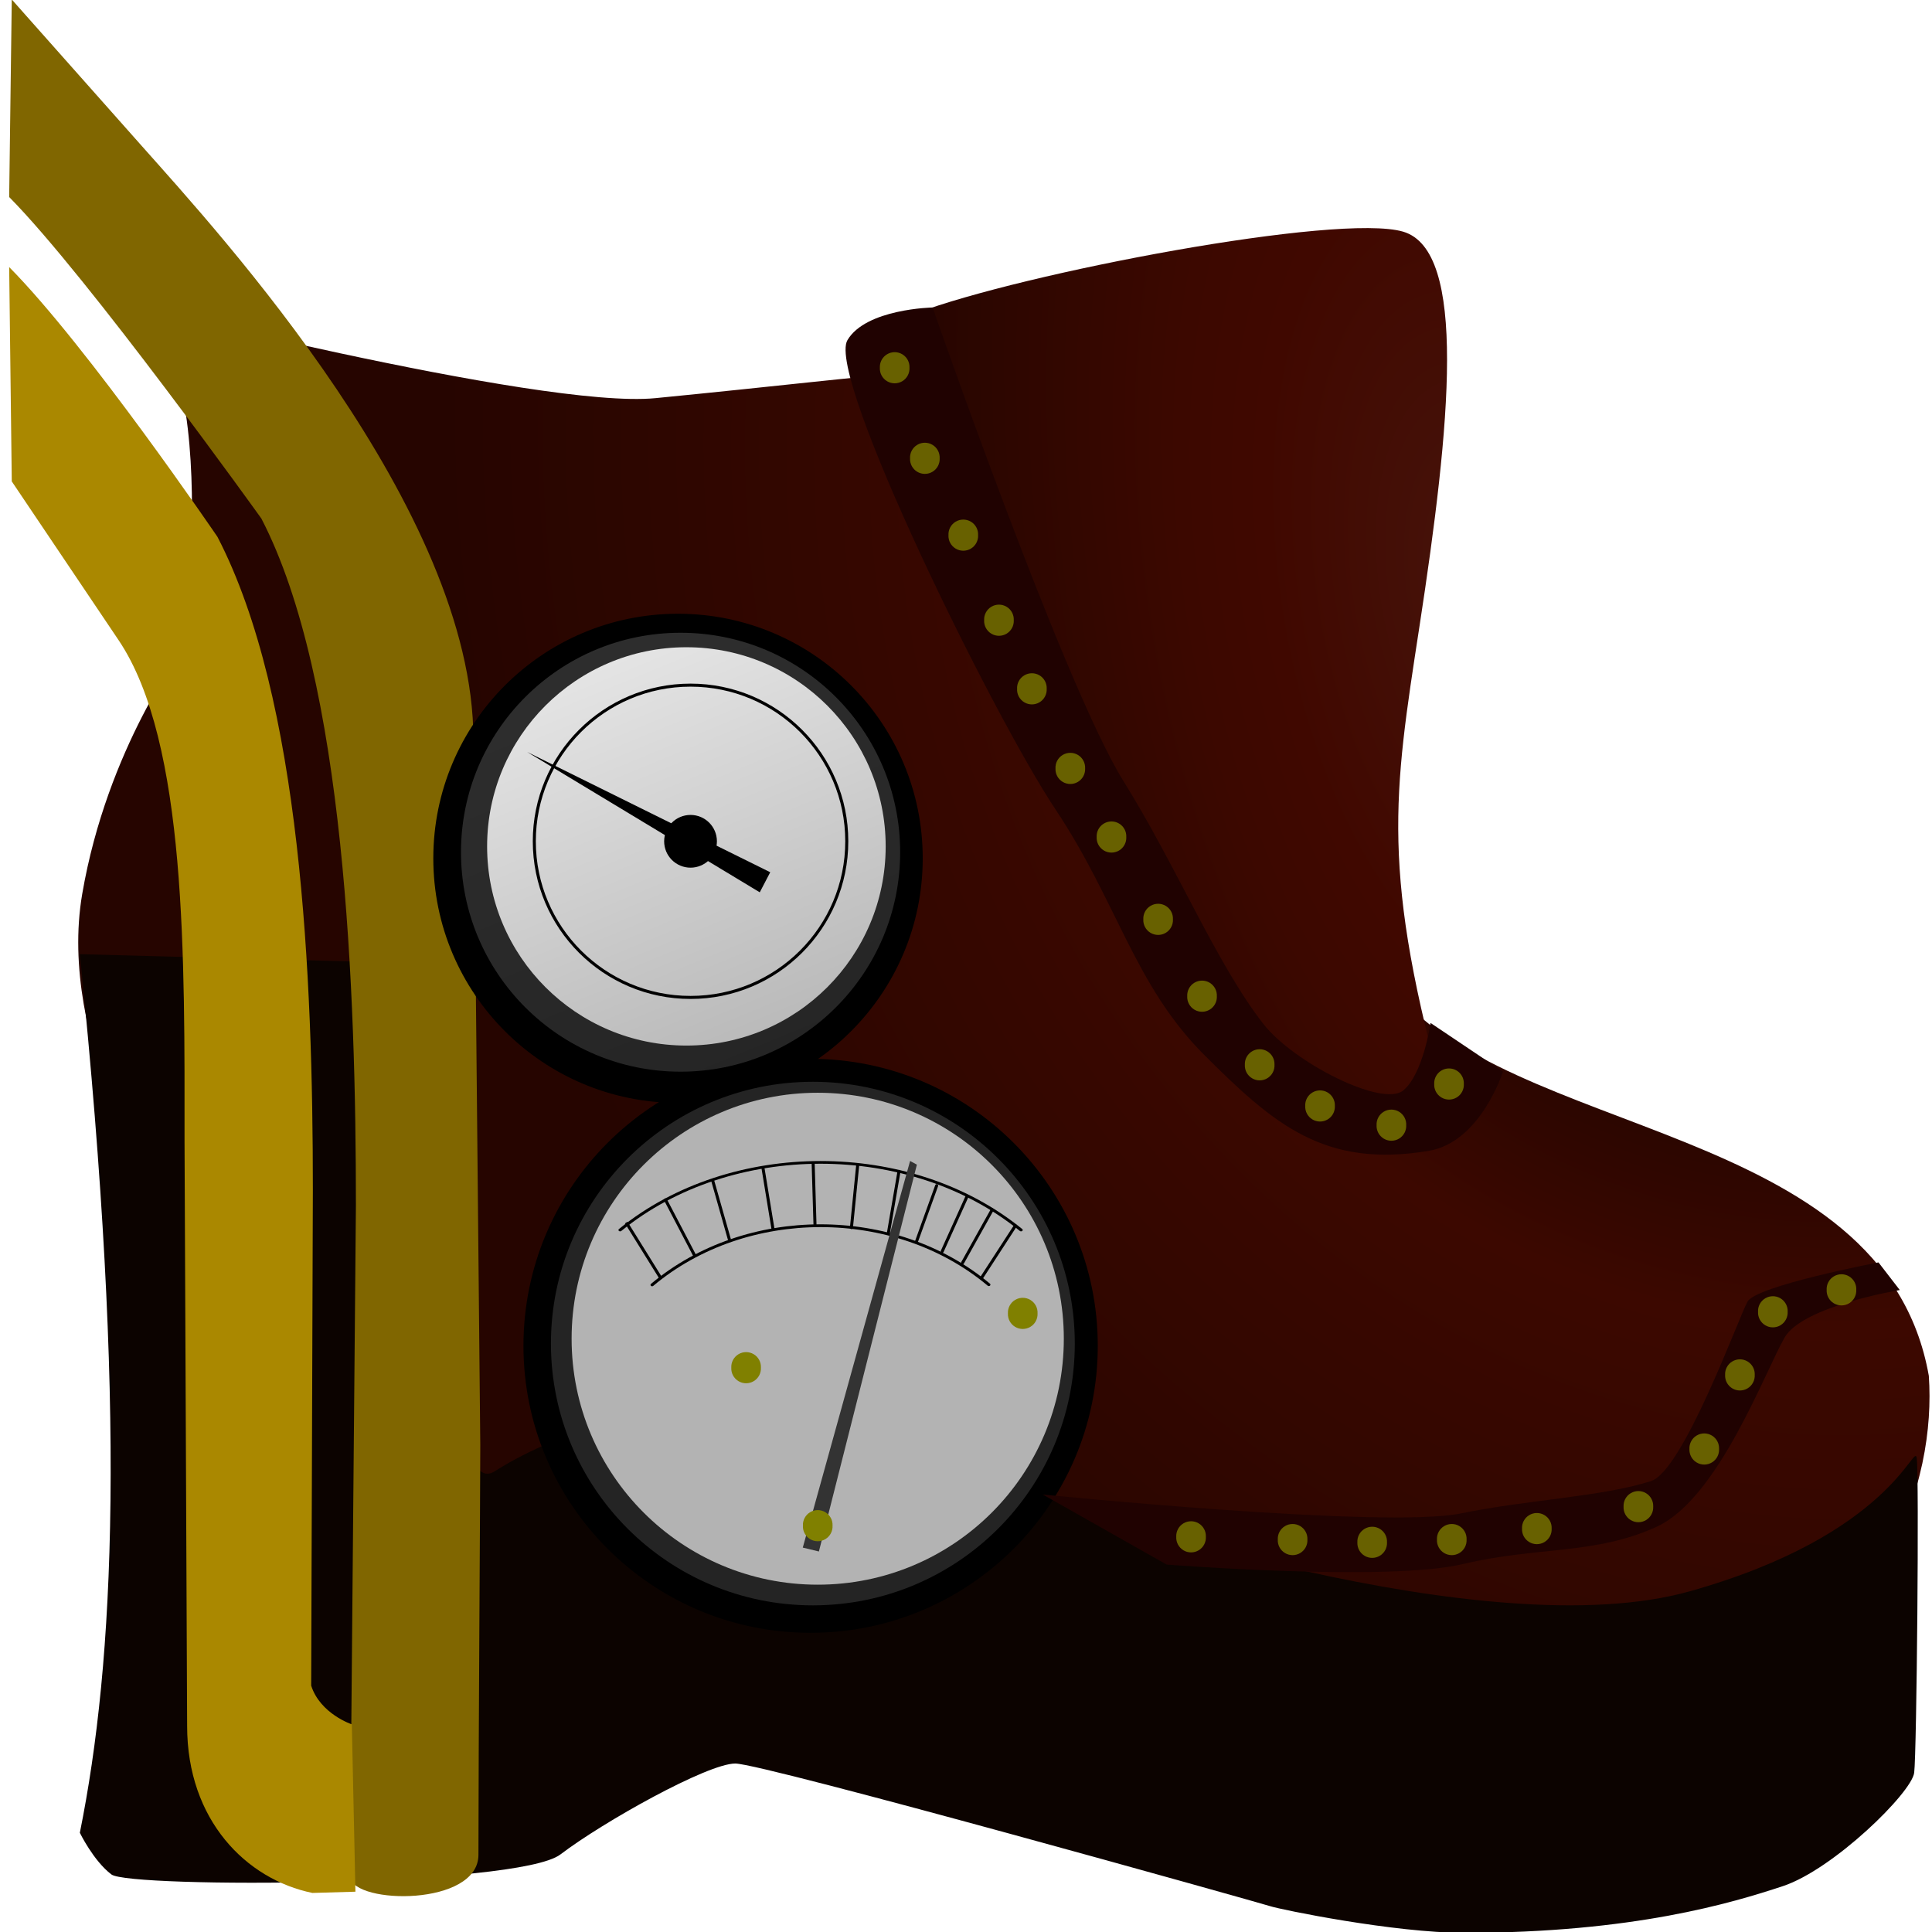
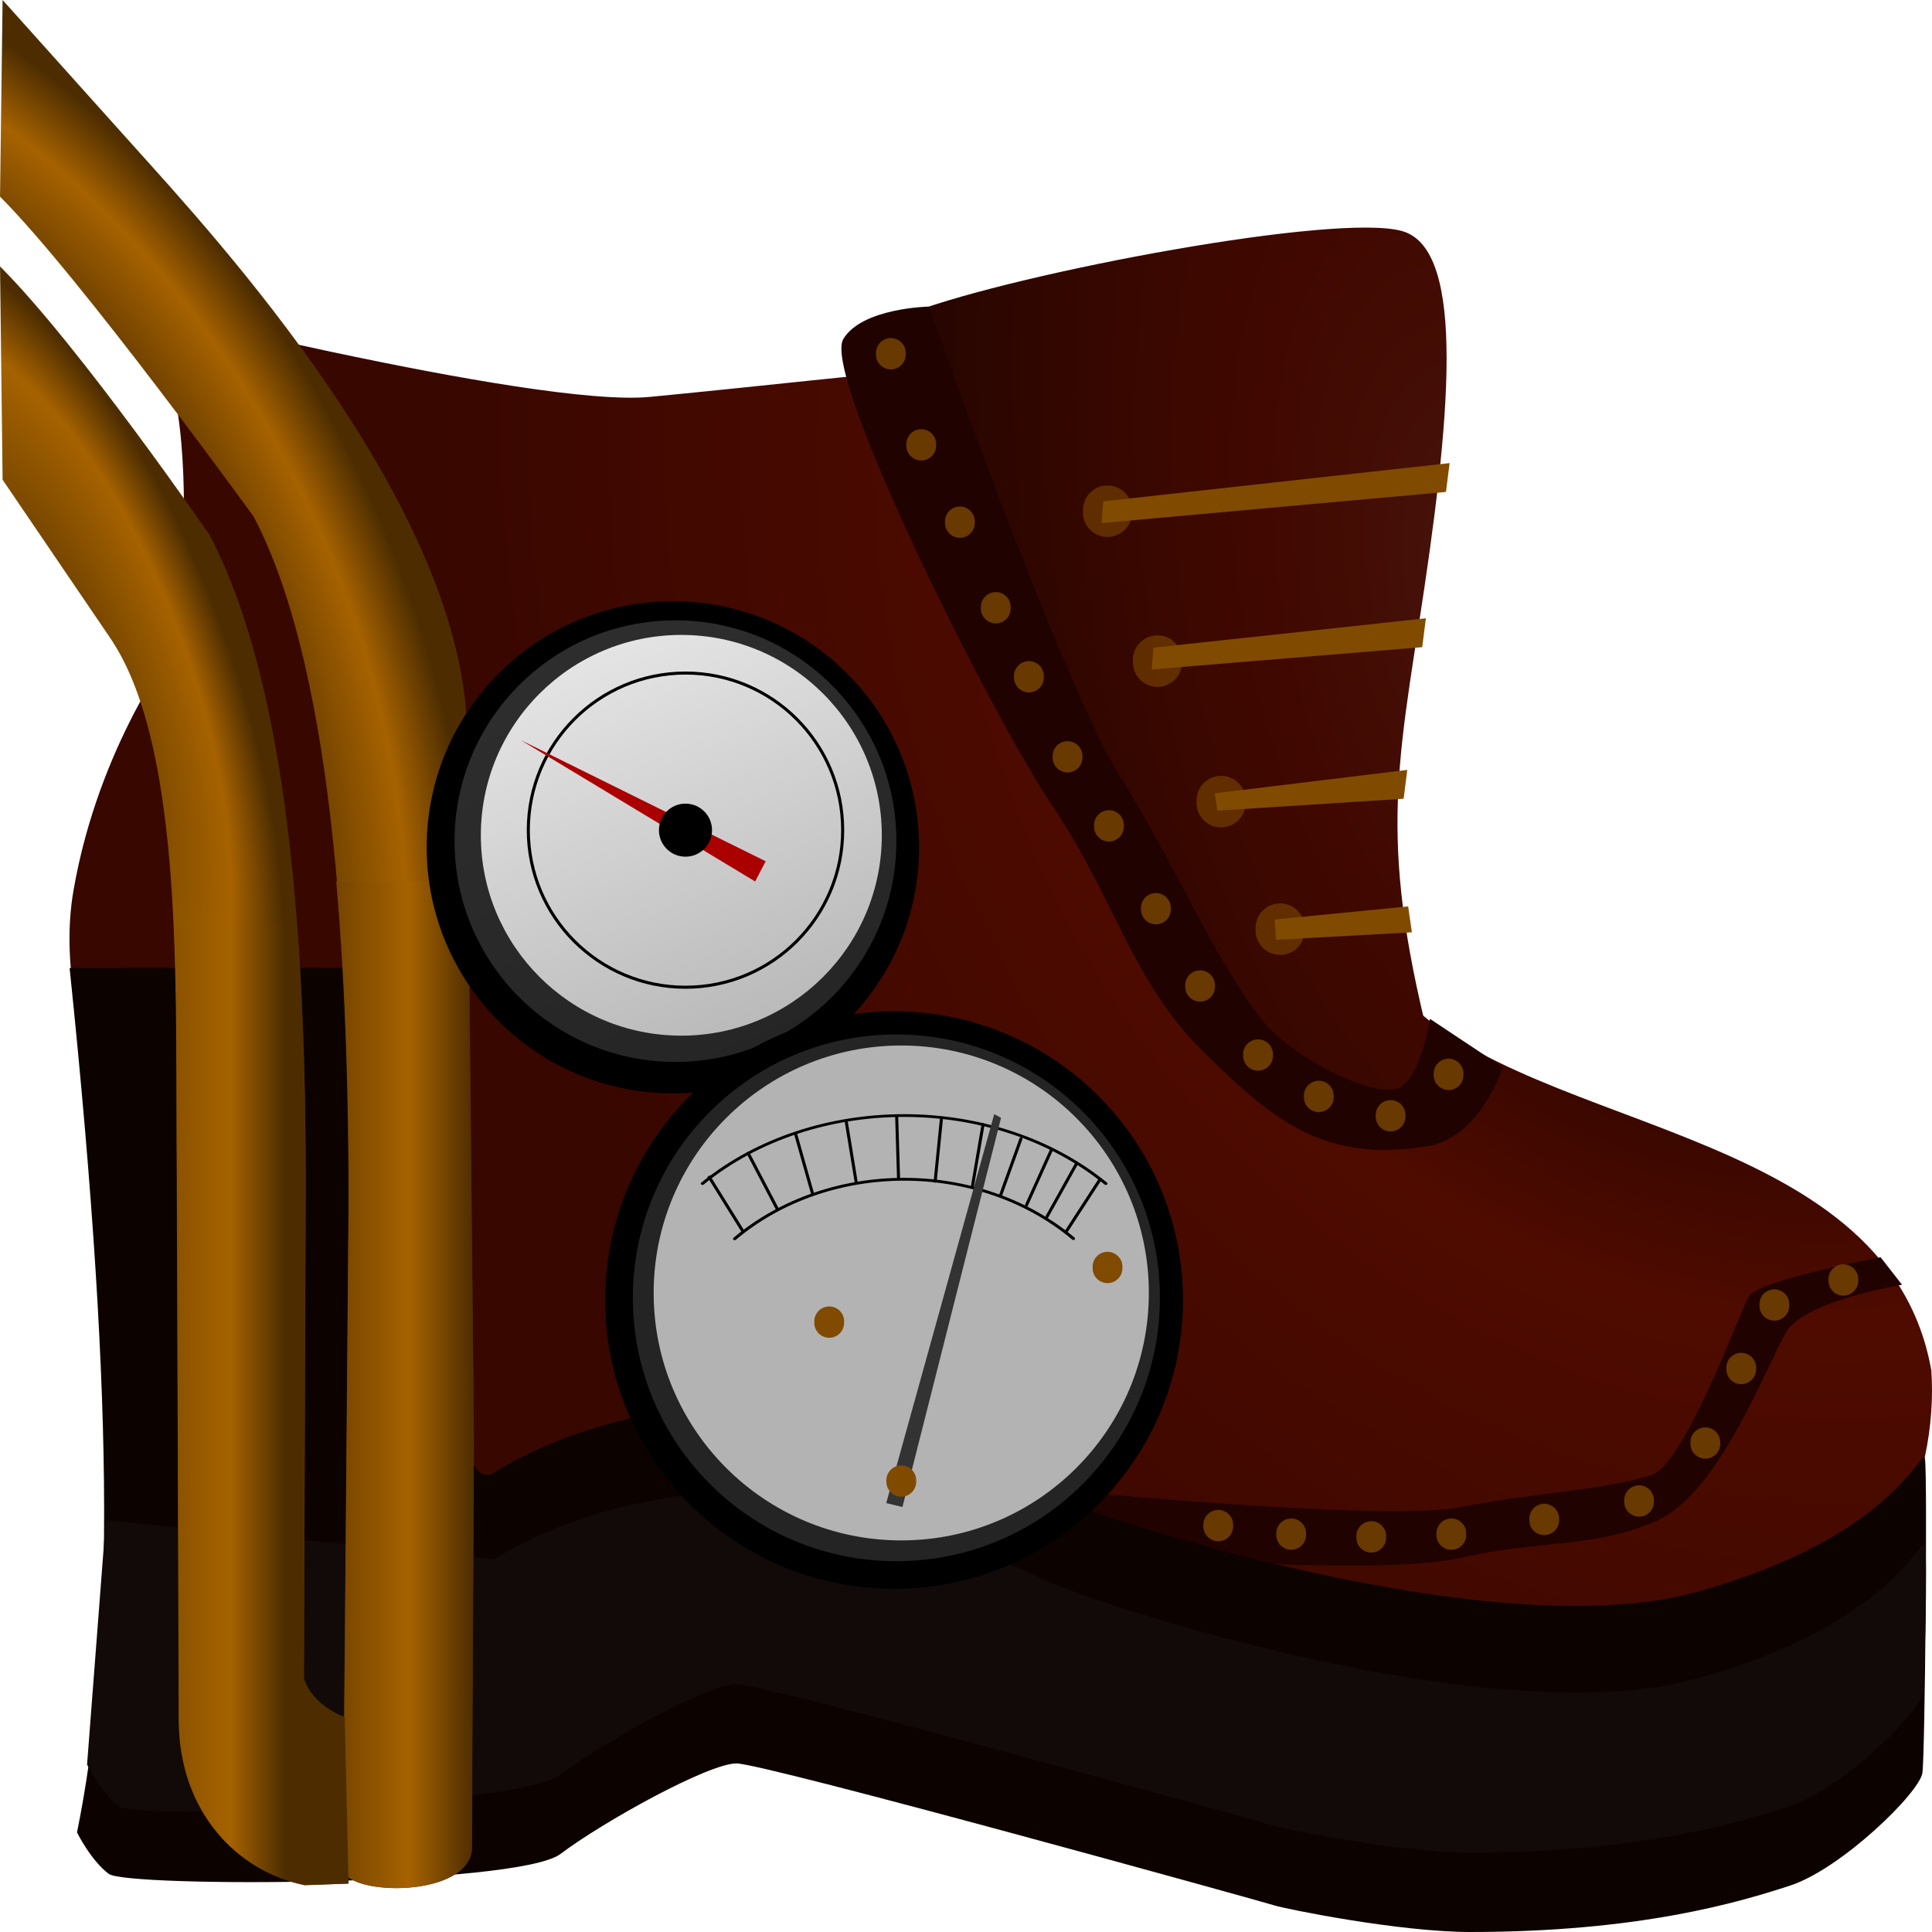
<svg xmlns="http://www.w3.org/2000/svg" xmlns:xlink="http://www.w3.org/1999/xlink" width="64px" height="64px" id="svg2985" version="1.1">
  <defs id="defs2987">
+     <linearGradient id="linearGradient4031">
+       <stop id="stop4033" offset="0" style="stop-color:#3d2400;stop-opacity:1;" />
+       <stop style="stop-color:#714200;stop-opacity:1;" offset="0.75" id="stop4035" />
+       <stop style="stop-color:#a66200;stop-opacity:1;" offset="0.887" id="stop4037" />
+       <stop id="stop4039" offset="1" style="stop-color:#4d2d00;stop-opacity:1;" />
+     </linearGradient>
+     <linearGradient id="linearGradient4015">
+       <stop id="stop4017" offset="0" style="stop-color:#3d2400;stop-opacity:1;" />
+       <stop style="stop-color:#a66200;stop-opacity:1;" offset="0.796" id="stop4019" />
+       <stop id="stop4021" offset="1" style="stop-color:#4d2d00;stop-opacity:1;" />
+     </linearGradient>
+     <linearGradient id="linearGradient3994">
+       <stop style="stop-color:#3d2c00;stop-opacity:1;" offset="0" id="stop3996" />
+       <stop id="stop4027" offset="0.75" style="stop-color:#715200;stop-opacity:1;" />
+       <stop id="stop4002" offset="0.866" style="stop-color:#a67800;stop-opacity:1;" />
+       <stop style="stop-color:#4d3800;stop-opacity:1;" offset="1" id="stop3998" />
+     </linearGradient>
    <linearGradient id="linearGradient3946">
      <stop id="stop3948" offset="0" style="stop-color:#47140b;stop-opacity:1;" />
      <stop style="stop-color:#400800;stop-opacity:1;" offset="0.391" id="stop3950" />
      <stop id="stop3952" offset="0.538" style="stop-color:#3c0800;stop-opacity:1;" />
      <stop id="stop3954" offset="1" style="stop-color:#260500;stop-opacity:1;" />
    </linearGradient>
    <linearGradient id="linearGradient3851">
      <stop style="stop-color:#e6e6e6;stop-opacity:1;" offset="0" id="stop3853" />
      <stop style="stop-color:#bababa;stop-opacity:1;" offset="1" id="stop3855" />
    </linearGradient>
    <linearGradient id="linearGradient3835">
-       <stop style="stop-color:#0c0200;stop-opacity:1;" offset="0" id="stop3837" />
-       <stop id="stop3845" offset="0.391" style="stop-color:#280500;stop-opacity:1;" />
-       <stop style="stop-color:#3c0800;stop-opacity:1;" offset="0.538" id="stop3847" />
-       <stop style="stop-color:#260500;stop-opacity:1;" offset="1" id="stop3839" />
+       <stop style="stop-color:#1f0500;stop-opacity:1;" offset="0" id="stop3837" />
+       <stop id="stop3845" offset="0.391" style="stop-color:#360700;stop-opacity:1;" />
+       <stop style="stop-color:#4f0b00;stop-opacity:1;" offset="0.538" id="stop3847" />
+       <stop style="stop-color:#380700;stop-opacity:1;" offset="1" id="stop3839" />
    </linearGradient>
-     <radialGradient xlink:href="#linearGradient3835" id="radialGradient3841" cx="36.765" cy="35.099" fx="36.765" fy="35.099" r="30.085" gradientTransform="matrix(-1.421849,-0.457441,0.2753667,-1.493181,100.8032,87.88441)" gradientUnits="userSpaceOnUse" />
-     <linearGradient xlink:href="#linearGradient3851" id="linearGradient3857" x1="14.562" y1="23.313" x2="19.818" y2="36.068" gradientUnits="userSpaceOnUse" />
-     <linearGradient xlink:href="#linearGradient3851" id="linearGradient3928" gradientUnits="userSpaceOnUse" x1="14.562" y1="23.313" x2="19.818" y2="36.068" />
-     <radialGradient xlink:href="#linearGradient3946" id="radialGradient3944" gradientUnits="userSpaceOnUse" gradientTransform="matrix(-0.6020687,0.07268327,-0.1949812,-1.191084,90.29647,55.90121)" cx="57.087" cy="33.978" fx="57.087" fy="33.978" r="30.085" />
+     <radialGradient xlink:href="#linearGradient3835" id="radialGradient3841" cx="36.765" cy="35.099" fx="36.765" fy="35.099" r="30.085" gradientTransform="matrix(-1.430462,-0.4553802,0.2770347,-1.486454,101.108,87.50543)" gradientUnits="userSpaceOnUse" />
+     <radialGradient xlink:href="#linearGradient3946" id="radialGradient3944" gradientUnits="userSpaceOnUse" gradientTransform="matrix(-0.6057156,0.07235581,-0.1961623,-1.185717,90.53766,55.66632)" cx="57.087" cy="33.978" fx="57.087" fy="33.978" r="30.085" />
+     <linearGradient xlink:href="#linearGradient4031" id="linearGradient4013" gradientUnits="userSpaceOnUse" x1="-3.108" y1="31.398" x2="15.91" y2="31.398" gradientTransform="matrix(1.006057,0,0,0.9954949,-0.3057661,0.01695711)" />
+     <radialGradient xlink:href="#linearGradient4031" id="radialGradient4029" gradientUnits="userSpaceOnUse" gradientTransform="matrix(2.053705,-0.9326399,1.455336,3.137762,-61.84715,-64.49956)" cx="6.904" cy="30.04" fx="6.904" fy="30.04" r="7.803" />
+     <radialGradient xlink:href="#linearGradient4015" id="radialGradient4049" cx="3.286" cy="31.25" fx="3.286" fy="31.25" r="5.735" gradientTransform="matrix(1.127118,-0.3954817,0.9497052,2.650114,-32.44922,-58.3274)" gradientUnits="userSpaceOnUse" />
+     <radialGradient xlink:href="#linearGradient4015" id="radialGradient4055" gradientUnits="userSpaceOnUse" gradientTransform="matrix(1.120332,-0.3972714,0.9439872,2.662107,-31.94993,-58.6084)" cx="3.286" cy="31.25" fx="3.286" fy="31.25" r="5.735" />
+     <linearGradient xlink:href="#linearGradient4015" id="linearGradient4058" x1="0.821" y1="46.766" x2="9.695" y2="46.766" gradientUnits="userSpaceOnUse" gradientTransform="matrix(1.006057,0,0,0.9954949,-0.3057661,0.01695711)" />
+     <linearGradient xlink:href="#linearGradient3851" id="linearGradient3929" gradientUnits="userSpaceOnUse" x1="14.562" y1="23.313" x2="19.818" y2="36.068" />
+     <linearGradient xlink:href="#linearGradient3851" id="linearGradient3931" gradientUnits="userSpaceOnUse" x1="14.562" y1="23.313" x2="19.818" y2="36.068" />
  </defs>
  <g id="g3932">
-     <path id="path3934" d="M 3.697,9.932 C 7.574,10.174 6.076,21.478 6.076,21.478 c 0,0 -2.524,3.295 -3.353,8.139 -0.828,4.845 2.51,10.127 2.957,11.273 2.39,6.123 5.244,19.258 12.661,16.097 1.775,-0.938 3.675,-3.855 6.271,-3.751 1.738,0.069 12.187,2.657 17.157,4.845 4.97,2.188 11.472,-0.182 13.607,-0.938 7.228,-2.558 8.756,-8.127 8.519,-11.565 C 62.405,37.125 49.895,37.751 46.029,32.606 43.189,28.543 39.946,22.496 39.178,16.904 38.705,13.46 37.059,13.104 34.929,12.479 32.799,11.854 29.802,12.397 21.714,13.189 17.872,13.566 3.697,9.932 3.697,9.932 z" style="fill:url(#radialGradient3841);fill-opacity:1;stroke:none" />
-     <path id="path3936" d="m 2.645,31.609 c 1.559,15.158 1.147,23.418 0,29.104 0,0 0.448,0.926 1.046,1.381 0.597,0.456 13.462,0.413 14.873,-0.663 1.411,-1.076 4.872,-3.012 5.793,-3.012 0.92,0 17.383,4.615 17.718,4.725 0.335,0.111 4.094,0.884 6.442,0.884 5.598,0 8.869,-0.995 10.542,-1.547 1.673,-0.553 4.267,-3.094 4.351,-3.757 0.084,-0.663 0.167,-9.875 0.084,-10.427 -0.084,-0.553 -0.837,2.542 -7.53,4.42 C 49.27,54.595 36.051,50.185 34.461,49.412 32.871,48.638 28.396,46.76 25.301,46.539 22.205,46.318 18.648,47.301 16.389,48.738 14.13,50.174 15.05,31.94 15.05,31.94 z" style="fill:#0c0300;fill-opacity:1;stroke:none" />
+     <path id="path3934" d="m 3.413,9.904 c 3.901,0.241 2.394,11.494 2.394,11.494 0,0 -2.54,3.28 -3.373,8.103 -0.833,4.823 2.525,10.081 2.975,11.222 2.405,6.096 5.276,19.171 12.737,16.025 1.786,-0.933 3.697,-3.837 6.309,-3.734 1.748,0.069 12.261,2.645 17.261,4.823 5,2.178 11.542,-0.181 13.69,-0.933 7.272,-2.547 8.809,-8.09 8.571,-11.513 C 62.478,36.974 49.891,37.598 46.002,32.477 43.145,28.431 39.883,22.412 39.11,16.845 38.633,13.416 36.977,13.062 34.835,12.44 32.692,11.818 29.677,12.358 21.539,13.147 17.674,13.522 3.413,9.904 3.413,9.904 z" style="fill:url(#radialGradient3841);fill-opacity:1;stroke:none" />
+     <path id="path3958" d="m 34.447,49.302 c 0,0 11.414,1.138 13.941,0.622 2.235,-0.456 4.665,-0.542 6.326,-1.064 1.074,-0.338 2.92,-5.382 3.217,-5.917 0.292,-0.527 4.366,-1.295 4.366,-1.295 l 0.711,0.911 c 0,0 -3.228,0.526 -3.836,1.562 -0.646,1.101 -2.204,5.305 -4.262,6.242 -2.057,0.937 -3.967,0.645 -6.463,1.233 -2.496,0.588 -9.872,0.017 -9.872,0.017 z" style="fill:#200201;fill-opacity:1;stroke:none" />
+     <path id="path3936" d="m 2.306,32.069 c 1.568,15.09 1.399,22.971 0.245,28.631 0,0 0.451,0.922 1.052,1.375 0.601,0.454 13.544,0.411 14.963,-0.66 1.419,-1.071 4.902,-2.999 5.828,-2.999 0.926,0 17.489,4.594 17.825,4.704 C 42.556,63.23 46.338,64 48.701,64 c 5.632,0 8.923,-0.99 10.606,-1.54 1.683,-0.55 4.293,-3.08 4.377,-3.74 0.084,-0.66 0.168,-9.83 0.084,-10.38 -0.084,-0.55 -0.842,2.53 -7.576,4.4 -6.734,1.87 -20.034,-2.519 -21.633,-3.289 -1.599,-0.77 -6.101,-2.64 -9.216,-2.86 -3.114,-0.22 -6.693,0.759 -8.966,2.189 -2.273,1.43 -1.347,-16.722 -1.347,-16.722 z" style="fill:#0c0300;fill-opacity:1;stroke:none" />
+     <path style="fill:#120a08;fill-opacity:1;stroke:none" d="m 2.884,58.456 c 0,0 0.451,0.922 1.052,1.375 0.601,0.454 13.211,0.022 14.631,-1.049 1.419,-1.071 4.902,-2.999 5.828,-2.999 0.926,0 17.489,4.594 17.825,4.704 0.337,0.11 4.119,0.88 6.481,0.88 5.632,0 8.923,-0.99 10.606,-1.54 1.683,-0.55 4.293,-3.08 4.377,-3.74 0.084,-0.66 0.168,-4.326 0.084,-4.877 -0.084,-0.55 -0.842,2.53 -7.576,4.4 -6.734,1.87 -20.034,-2.519 -21.633,-3.289 -1.599,-0.77 -6.101,-2.64 -9.216,-2.86 -3.114,-0.22 -6.693,0.759 -8.966,2.189 L 3.505,50.359 z" id="path4060" />
  </g>
  <g id="layer1">
-     <path id="path3763" d="M 0.39,-0.017 4.701,4.84 C 7.267,7.731 15.682,16.878 15.682,24.492 l 0.228,23.379 c 0,1.549 -0.061,10.126 -0.061,13.571 0,1.71 -4.108,1.651 -4.256,0.746 l 0.197,-22.246 c 0,-7.034 -0.354,-17.412 -3.132,-22.765 0,0 -5.732,-8.001 -8.354,-10.65 z" style="fill:#806600;stroke:none" />
-     <path style="fill:#aa8800;stroke:none" d="m 0.39,15.947 3.54,5.261 c 2.272,3.376 2.183,10.62 2.183,16.589 l 0.086,19.379 c 0,3.121 1.961,5.082 4.15,5.53 l 1.425,-0.041 -0.119,-5.544 c 0,0 -1.044,-0.344 -1.347,-1.282 l 0.056,-16.429 c 0,-7.034 -0.383,-16.274 -3.161,-21.627 0,0 -4.277,-6.286 -6.899,-8.936 z" id="path2993" />
+     <path id="path3763" d="M 0.086,0 4.424,4.835 C 7.005,7.713 15.472,16.819 15.472,24.399 l 0.229,23.274 c 0,1.542 -0.061,10.081 -0.061,13.509 0,1.702 -4.132,1.644 -4.282,0.742 l 0.198,-22.146 c 0,-7.002 -0.356,-17.334 -3.151,-22.662 0,0 -5.767,-7.965 -8.404,-10.602 z" style="fill:url(#radialGradient4029);fill-opacity:1;stroke:none" />
+     <path style="fill:url(#radialGradient4049);fill-opacity:1;stroke:none" d="m 0.086,15.892 3.562,5.238 c 2.286,3.361 2.197,10.572 2.197,16.514 l 0.086,19.292 c 0,3.107 1.972,5.059 4.176,5.505 l 1.434,-0.041 -0.12,-5.519 c 0,0 -1.05,-0.343 -1.355,-1.276 l 0.056,-16.355 c 0,-7.002 -0.385,-16.2 -3.18,-21.529 0,0 -4.303,-6.258 -6.941,-8.896 z" id="path2993" />
+     <path style="fill:url(#linearGradient4013);fill-opacity:1;stroke:none" d="m 11.138,29.197 c 0.324,3.7 0.409,7.461 0.409,10.577 L 11.358,61.924 c 0.15,0.902 4.276,0.956 4.276,-0.747 0,-3.429 0.063,-11.959 0.063,-13.501 l -0.189,-18.479 -4.37,0 z" id="path4004" />
+     <path style="fill:url(#linearGradient4058);fill-opacity:1;stroke:none" d="m 5.762,30.691 c 0.105,2.315 0.094,4.74 0.094,6.968 l 0.063,19.288 c 0,3.107 1.978,5.061 4.181,5.506 l 1.446,-0.062 -0.126,-5.506 c 0,0 -1.047,-0.342 -1.352,-1.275 l 0.063,-16.363 c 0,-2.644 -0.064,-5.611 -0.283,-8.555 l -4.087,0 z" id="path4051" />
  </g>
  <g id="layer3">
-     <path style="fill:#000000;fill-opacity:1;stroke:#000000;stroke-width:0.196;stroke-linecap:round;stroke-miterlimit:4;stroke-opacity:1;stroke-dasharray:none" id="path3773" d="m 24.182,29.818 a 6.545,6.545 0 1 1 -13.091,0 6.545,6.545 0 1 1 13.091,0 z" transform="matrix(1.220195,0,0,1.219501,0.9401745,-7.930089)" />
-     <path style="opacity:0.2;fill:url(#linearGradient3928);fill-opacity:1;stroke:#000000;stroke-width:0.176;stroke-linecap:round;stroke-miterlimit:4;stroke-opacity:1;stroke-dasharray:none" id="path3926" d="m 24.182,29.818 a 6.545,6.545 0 1 1 -13.091,0 6.545,6.545 0 1 1 13.091,0 z" transform="matrix(1.126442,0,0,1.125801,2.678398,-5.338241)" />
-     <path transform="matrix(1.008535,0,0,1.007961,4.950683,-2.017238)" d="m 24.182,29.818 a 6.545,6.545 0 1 1 -13.091,0 6.545,6.545 0 1 1 13.091,0 z" id="path3775" style="fill:url(#linearGradient3857);fill-opacity:1;stroke:none" />
-     <path transform="matrix(1.431855,0,0,1.43104,1.599741,1.911037)" d="m 24.182,29.818 a 6.545,6.545 0 1 1 -13.091,0 6.545,6.545 0 1 1 13.091,0 z" id="path3777" style="fill:#000000;fill-opacity:1;stroke:#000000;stroke-width:0.196;stroke-linecap:round;stroke-miterlimit:4;stroke-opacity:1;stroke-dasharray:none" />
-     <path transform="matrix(1.325621,0,0,1.324866,3.547842,5.002468)" d="m 24.182,29.818 a 6.545,6.545 0 1 1 -13.091,0 6.545,6.545 0 1 1 13.091,0 z" id="path3930" style="fill:#b3b3b3;fill-opacity:1;stroke:none;stroke-width:0.193;stroke-linecap:round;stroke-miterlimit:4;stroke-opacity:1;stroke-dasharray:none;opacity:0.2" />
-     <path style="fill:#b3b3b3;fill-opacity:1;stroke:none" id="path3779" d="m 24.182,29.818 a 6.545,6.545 0 1 1 -13.091,0 6.545,6.545 0 1 1 13.091,0 z" transform="matrix(1.245513,0,0,1.244804,5.121359,7.22917)" />
-     <path style="fill:none;stroke:#000000;stroke-width:0.076;stroke-linecap:round;stroke-miterlimit:4;stroke-opacity:1;stroke-dasharray:none" id="path3793" d="m 25.713,29.03 a 3.921,3.921 0 1 1 -7.842,0 3.921,3.921 0 1 1 7.842,0 z" transform="matrix(1.319964,0,0,1.319212,-5.889606,-10.42811)" />
-     <path style="fill:#000000;stroke:none" d="m 25.168,29.559 -7.711,-4.652 8.058,3.987 z" id="path3795" />
-     <path transform="matrix(0.2228823,0,0,0.2227554,18.01772,21.40243)" d="m 25.713,29.03 a 3.921,3.921 0 1 1 -7.842,0 3.921,3.921 0 1 1 7.842,0 z" id="path3797" style="fill:#000000;stroke:none" />
-     <path style="fill:none;stroke:#000000;stroke-width:0.052;stroke-linecap:round;stroke-miterlimit:4;stroke-opacity:1;stroke-dasharray:none" id="path3801" d="m 19.069,26.209 a 3.921,3.921 0 0 1 5.441,-0.004" transform="matrix(2.049828,0,0,1.782516,-17.48578,-4.155073)" />
-     <path transform="matrix(2.395118,0,0,1.950337,-25.01024,-10.46682)" d="m 19.019,26.258 a 3.921,3.921 0 0 1 5.545,0" id="path3803" style="fill:none;stroke:#000000;stroke-width:0.046;stroke-linecap:round;stroke-miterlimit:4;stroke-opacity:1;stroke-dasharray:none" />
-     <path style="fill:none;stroke:#000000;stroke-width:0.1;stroke-miterlimit:4;stroke-dasharray:none" d="m 20.745,40.499 1.132,1.821" id="path3805" />
-     <path style="fill:none;stroke:#000000;stroke-width:0.1;stroke-linecap:round;stroke-miterlimit:4;stroke-opacity:1;stroke-dasharray:none" d="m 22.047,39.748 0.964,1.843" id="path3807" />
-     <path style="fill:none;stroke:#000000;stroke-width:0.1;stroke-linecap:round;stroke-miterlimit:4;stroke-opacity:1;stroke-dasharray:none" d="m 23.609,39.111 0.55,1.937" id="path3809" />
-     <path style="fill:none;stroke:#000000;stroke-width:0.1;stroke-linecap:round;stroke-miterlimit:4;stroke-opacity:1;stroke-dasharray:none" d="m 25.277,38.707 0.328,1.998" id="path3811" />
-     <path style="fill:none;stroke:#000000;stroke-width:0.1;stroke-linecap:round;stroke-miterlimit:4;stroke-opacity:1;stroke-dasharray:none" d="m 26.937,38.54 0.061,2.044" id="path3813" />
-     <path style="fill:none;stroke:#000000;stroke-width:0.1;stroke-linecap:round;stroke-miterlimit:4;stroke-opacity:1;stroke-dasharray:none" d="m 28.41,38.621 -0.205,2.044" id="path3815" />
-     <path style="fill:none;stroke:#000000;stroke-width:0.1;stroke-linecap:round;stroke-miterlimit:4;stroke-opacity:1;stroke-dasharray:none" d="m 29.78,38.805 -0.348,2.024" id="path3817" />
-     <path style="fill:none;stroke:#000000;stroke-width:0.1;stroke-linecap:round;stroke-miterlimit:4;stroke-opacity:1;stroke-dasharray:none" d="m 31.028,39.276 -0.675,1.871" id="path3819" />
-     <path style="fill:none;stroke:#000000;stroke-width:0.1;stroke-linecap:round;stroke-miterlimit:4;stroke-opacity:1;stroke-dasharray:none" d="m 33.636,40.604 -1.115,1.717" id="path3821" />
-     <path style="fill:none;stroke:#000000;stroke-width:0.1;stroke-linecap:round;stroke-miterlimit:4;stroke-opacity:1;stroke-dasharray:none" d="m 31.212,41.453 0.808,-1.789" id="path3823" />
-     <path style="fill:none;stroke:#000000;stroke-width:0.1;stroke-linecap:round;stroke-miterlimit:4;stroke-opacity:1;stroke-dasharray:none" d="m 32.869,40.073 -0.982,1.758" id="path3825" />
-     <path style="fill:#333333;stroke:none" d="m 26.593,51.266 3.555,-12.808 0.225,0.123 -3.246,12.814 z" id="path3827" />
-     <path style="fill:#808000;fill-opacity:1;stroke:none" id="path3829" d="m 24.934,47.359 a 0.386,0.386 0 1 1 -0.771,0 0.386,0.386 0 1 1 0.771,0 z" transform="matrix(1.272802,0,0,1.272077,-4.156876,-9.704383)" />
-     <path transform="matrix(1.272802,0,0,1.272077,-6.529621,-14.93781)" d="m 24.934,47.359 a 0.386,0.386 0 1 1 -0.771,0 0.386,0.386 0 1 1 0.771,0 z" id="path3831" style="fill:#808000;fill-opacity:1;stroke:none" />
-     <path style="fill:#808000;fill-opacity:1;stroke:none" id="path3833" d="m 24.934,47.359 a 0.386,0.386 0 1 1 -0.771,0 0.386,0.386 0 1 1 0.771,0 z" transform="matrix(1.272802,0,0,1.272077,2.634085,-16.7368)" />
+     <path style="fill:#000000;fill-opacity:1;stroke:#000000;stroke-width:0.196;stroke-linecap:round;stroke-miterlimit:4;stroke-opacity:1;stroke-dasharray:none" id="path3773" d="m 24.182,29.818 a 6.545,6.545 0 1 1 -13.091,0 6.545,6.545 0 1 1 13.091,0 z" transform="matrix(1.227586,0,0,1.226887,0.6401033,-8.515944)" />
+     <path style="opacity:0.2;fill:url(#linearGradient3929);fill-opacity:1;stroke:#000000;stroke-width:0.176;stroke-linecap:round;stroke-miterlimit:4;stroke-opacity:1;stroke-dasharray:none" id="path3926" d="m 24.182,29.818 a 6.545,6.545 0 1 1 -13.091,0 6.545,6.545 0 1 1 13.091,0 z" transform="matrix(1.133265,0,0,1.132621,2.388856,-5.908397)" />
+     <path transform="matrix(1.014644,0,0,1.014067,4.674904,-2.567278)" d="m 24.182,29.818 a 6.545,6.545 0 1 1 -13.091,0 6.545,6.545 0 1 1 13.091,0 z" id="path3775" style="fill:url(#linearGradient3931);fill-opacity:1;stroke:none" />
+     <path transform="matrix(1.440528,0,0,1.439708,4.212756,0.1380384)" d="m 24.182,29.818 a 6.545,6.545 0 1 1 -13.091,0 6.545,6.545 0 1 1 13.091,0 z" id="path3777" style="fill:#000000;fill-opacity:1;stroke:#000000;stroke-width:0.196;stroke-linecap:round;stroke-miterlimit:4;stroke-opacity:1;stroke-dasharray:none" />
+     <path transform="matrix(1.333651,0,0,1.332892,6.172657,3.248196)" d="m 24.182,29.818 a 6.545,6.545 0 1 1 -13.091,0 6.545,6.545 0 1 1 13.091,0 z" id="path3930" style="opacity:0.2;fill:#b3b3b3;fill-opacity:1;stroke:none" />
+     <path style="fill:#b3b3b3;fill-opacity:1;stroke:none" id="path3779" d="m 24.182,29.818 a 6.545,6.545 0 1 1 -13.091,0 6.545,6.545 0 1 1 13.091,0 z" transform="matrix(1.253057,0,0,1.252344,7.755705,5.488385)" />
+     <path style="fill:none;stroke:#000000;stroke-width:0.076;stroke-linecap:round;stroke-miterlimit:4;stroke-opacity:1;stroke-dasharray:none" id="path3793" d="m 25.713,29.03 a 3.921,3.921 0 1 1 -7.842,0 3.921,3.921 0 1 1 7.842,0 z" transform="matrix(1.327959,0,0,1.327203,-6.231047,-11.02909)" />
+     <path style="fill:#aa0000;stroke:none" d="m 25.015,29.2 -7.758,-4.68 8.107,4.011 z" id="path3795" />
+     <path transform="matrix(0.2242324,0,0,0.2241047,17.82109,20.99425)" d="m 25.713,29.03 a 3.921,3.921 0 1 1 -7.842,0 3.921,3.921 0 1 1 7.842,0 z" id="path3797" style="fill:#000000;stroke:none" />
+     <path style="fill:none;stroke:#000000;stroke-width:0.052;stroke-linecap:round;stroke-miterlimit:4;stroke-opacity:1;stroke-dasharray:none" id="path3801" d="m 19.069,26.209 a 3.921,3.921 0 0 1 5.441,-0.004" transform="matrix(2.062245,0,0,1.793313,-14.98837,-5.964815)" />
+     <path transform="matrix(2.409626,0,0,1.96215,-22.55841,-12.3148)" d="m 19.019,26.258 a 3.921,3.921 0 0 1 5.545,0" id="path3803" style="fill:none;stroke:#000000;stroke-width:0.046;stroke-linecap:round;stroke-miterlimit:4;stroke-opacity:1;stroke-dasharray:none" />
+     <path style="fill:none;stroke:#000000;stroke-width:0.101;stroke-miterlimit:4;stroke-dasharray:none" d="m 23.474,38.96 1.139,1.832" id="path3805" />
+     <path style="fill:none;stroke:#000000;stroke-width:0.101;stroke-linecap:round;stroke-miterlimit:4;stroke-opacity:1;stroke-dasharray:none" d="m 24.784,38.204 0.97,1.854" id="path3807" />
+     <path style="fill:none;stroke:#000000;stroke-width:0.101;stroke-linecap:round;stroke-miterlimit:4;stroke-opacity:1;stroke-dasharray:none" d="m 26.356,37.564 0.553,1.949" id="path3809" />
+     <path style="fill:#804b00;stroke:#000000;stroke-width:0.101;stroke-linecap:round;stroke-miterlimit:4;stroke-opacity:1;stroke-dasharray:none;fill-opacity:1" d="m 28.033,37.157 0.33,2.01" id="path3811" />
+     <path style="fill:#804b00;stroke:#000000;stroke-width:0.101;stroke-linecap:round;stroke-miterlimit:4;stroke-opacity:1;stroke-dasharray:none;fill-opacity:1" d="m 29.704,36.989 0.062,2.057" id="path3813" />
+     <path style="fill:#804b00;stroke:#000000;stroke-width:0.101;stroke-linecap:round;stroke-miterlimit:4;stroke-opacity:1;stroke-dasharray:none;fill-opacity:1" d="m 31.185,37.071 -0.206,2.057" id="path3815" />
+     <path style="fill:#804b00;stroke:#000000;stroke-width:0.101;stroke-linecap:round;stroke-miterlimit:4;stroke-opacity:1;stroke-dasharray:none;fill-opacity:1" d="m 32.564,37.256 -0.35,2.036" id="path3817" />
+     <path style="fill:#804b00;stroke:#000000;stroke-width:0.101;stroke-linecap:round;stroke-miterlimit:4;stroke-opacity:1;stroke-dasharray:none;fill-opacity:1" d="m 33.819,37.729 -0.679,1.882" id="path3819" />
+     <path style="fill:#804b00;stroke:#000000;stroke-width:0.101;stroke-linecap:round;stroke-miterlimit:4;stroke-opacity:1;stroke-dasharray:none;fill-opacity:1" d="m 36.443,39.066 -1.122,1.728" id="path3821" />
+     <path style="fill:#804b00;stroke:#000000;stroke-width:0.101;stroke-linecap:round;stroke-miterlimit:4;stroke-opacity:1;stroke-dasharray:none;fill-opacity:1" d="m 34.005,39.919 0.813,-1.8" id="path3823" />
+     <path style="fill:#804b00;stroke:#000000;stroke-width:0.101;stroke-linecap:round;stroke-miterlimit:4;stroke-opacity:1;stroke-dasharray:none;fill-opacity:1" d="M 35.671,38.531 34.684,40.3" id="path3825" />
+     <path style="fill:#333333;stroke:none" d="m 29.358,49.792 3.577,-12.885 0.226,0.123 -3.266,12.892 z" id="path3827" />
+     <path style="fill:#804b00;fill-opacity:1;stroke:none" id="path3829" d="m 24.934,47.359 a 0.386,0.386 0 1 1 -0.771,0 0.386,0.386 0 1 1 0.771,0 z" transform="matrix(1.280512,0,0,1.279783,-1.57873,-11.54774)" />
+     <path transform="matrix(1.280512,0,0,1.279783,-3.965848,-16.81286)" d="m 24.934,47.359 a 0.386,0.386 0 1 1 -0.771,0 0.386,0.386 0 1 1 0.771,0 z" id="path3831" style="fill:#804b00;fill-opacity:1;stroke:none" />
+     <path style="fill:#804b00;fill-opacity:1;stroke:none" id="path3833" d="m 24.934,47.359 a 0.386,0.386 0 1 1 -0.771,0 0.386,0.386 0 1 1 0.771,0 z" transform="matrix(1.280512,0,0,1.279783,5.253366,-18.62275)" />
  </g>
  <g id="layer2">
-     <path style="fill:url(#radialGradient3944);fill-opacity:1;stroke:none" d="M 47.92,36.687 C 45.723,28.896 46.163,26.34 47.02,20.761 48.052,14.044 48.61,8.3 46.48,7.674 44.35,7.049 33.886,9.039 30.343,10.377 c 1.497,11.364 8.679,27.53 17.577,26.311 z" id="path3768" />
-     <path style="fill:#200201;fill-opacity:1;stroke:none" d="m 30.893,10.185 c 0,0 4.354,12.532 6.327,15.696 1.745,2.799 3.08,6.049 4.628,8.035 1.002,1.285 3.941,2.771 4.632,2.209 0.669,-0.544 0.908,-2.239 0.908,-2.239 l 2.399,1.612 c 0,0 -0.734,2.336 -2.458,2.625 -3.444,0.577 -5.125,-0.865 -7.439,-3.179 -2.314,-2.314 -2.871,-5.05 -4.928,-8.136 -2.057,-3.086 -7.594,-14.339 -6.89,-15.539 0.611,-1.042 2.822,-1.083 2.822,-1.083 z" id="path3956" />
-     <path id="path3958" d="m 34.544,49.508 c 0,0 11.345,1.143 13.857,0.625 2.222,-0.458 4.637,-0.544 6.288,-1.069 1.068,-0.34 2.903,-5.406 3.198,-5.944 0.29,-0.529 4.34,-1.301 4.34,-1.301 l 0.706,0.915 c 0,0 -3.209,0.529 -3.813,1.569 -0.642,1.106 -2.191,5.329 -4.236,6.27 -2.045,0.941 -3.943,0.648 -6.424,1.239 -2.481,0.591 -9.813,0.017 -9.813,0.017 z" style="fill:#200201;fill-opacity:1;stroke:none" />
+     <path style="fill:url(#radialGradient3944);fill-opacity:1;stroke:none" d="M 47.905,36.539 C 45.694,28.782 46.137,26.238 47,20.685 48.038,13.998 48.599,8.279 46.456,7.657 44.313,7.035 33.786,9.015 30.221,10.347 c 1.506,11.313 8.731,27.406 17.684,26.192 z" id="path3768" />
+     <path style="fill:#200201;fill-opacity:1;stroke:none" d="m 30.774,10.156 c 0,0 4.38,12.476 6.365,15.625 1.756,2.786 3.099,6.022 4.656,7.999 1.008,1.279 3.964,2.759 4.66,2.199 0.673,-0.542 0.913,-2.229 0.913,-2.229 l 2.413,1.604 c 0,0 -0.738,2.325 -2.473,2.613 -3.465,0.574 -5.156,-0.861 -7.484,-3.165 -2.328,-2.304 -2.889,-5.028 -4.958,-8.099 -2.069,-3.072 -7.64,-14.275 -6.932,-15.469 0.615,-1.037 2.839,-1.078 2.839,-1.078 z" id="path3956" />
+     <path style="fill:#804b00;fill-opacity:1;stroke:none" d="M 36.549,16.607 48.02,15.341 47.9,16.296 36.49,17.327 z" id="path4005" />
+     <path id="path4007" d="m 38.211,21.455 9.023,-0.973 -0.121,0.956 -8.96,0.737 z" style="fill:#804b00;fill-opacity:1;stroke:none" />
+     <path id="path4009" d="m 40.24,26.28 6.378,-0.777 -0.121,0.956 -6.169,0.394 z" style="fill:#804b00;fill-opacity:1;stroke:none" />
+     <path style="fill:#804b00;fill-opacity:1;stroke:none" d="m 42.228,30.46 4.419,-0.434 0.124,0.858 -4.503,0.247 z" id="path4011" />
  </g>
  <g id="layer4" style="opacity:0.75">
-     <path style="fill:#808000;fill-opacity:1;stroke:none" id="path3035" d="m 24.934,47.359 a 0.386,0.386 0 1 1 -0.771,0 0.386,0.386 0 1 1 0.771,0 z" transform="matrix(1.272802,0,0,1.272077,-1.608196,-48.06235)" />
-     <path style="fill:#808000;fill-opacity:1;stroke:none" id="path3035-6" d="m 24.934,47.359 a 0.386,0.386 0 1 1 -0.771,0 0.386,0.386 0 1 1 0.771,0 z" transform="matrix(1.272802,0,0,1.272077,-0.6081958,-45.06235)" />
-     <path style="fill:#808000;fill-opacity:1;stroke:none" id="path3035-9" d="m 24.934,47.359 a 0.386,0.386 0 1 1 -0.771,0 0.386,0.386 0 1 1 0.771,0 z" transform="matrix(1.272802,0,0,1.272077,0.6645314,-42.51689)" />
-     <path style="fill:#808000;fill-opacity:1;stroke:none" id="path3035-3" d="m 24.934,47.359 a 0.386,0.386 0 1 1 -0.771,0 0.386,0.386 0 1 1 0.771,0 z" transform="matrix(1.272802,0,0,1.272077,1.84635,-39.69871)" />
-     <path style="fill:#808000;fill-opacity:1;stroke:none" id="path3035-5" d="m 24.934,47.359 a 0.386,0.386 0 1 1 -0.771,0 0.386,0.386 0 1 1 0.771,0 z" transform="matrix(1.272802,0,0,1.272077,2.937259,-37.42598)" />
-     <path style="fill:#808000;fill-opacity:1;stroke:none" id="path3035-2" d="m 24.934,47.359 a 0.386,0.386 0 1 1 -0.771,0 0.386,0.386 0 1 1 0.771,0 z" transform="matrix(1.272802,0,0,1.272077,4.209986,-34.78962)" />
-     <path style="fill:#808000;fill-opacity:1;stroke:none" id="path3035-0" d="m 24.934,47.359 a 0.386,0.386 0 1 1 -0.771,0 0.386,0.386 0 1 1 0.771,0 z" transform="matrix(1.272802,0,0,1.272077,5.573622,-32.51689)" />
-     <path style="fill:#808000;fill-opacity:1;stroke:none" id="path3035-06" d="m 24.934,47.359 a 0.386,0.386 0 1 1 -0.771,0 0.386,0.386 0 1 1 0.771,0 z" transform="matrix(1.272802,0,0,1.272077,7.119077,-29.78962)" />
-     <path style="fill:#808000;fill-opacity:1;stroke:none" id="path3035-1" d="m 24.934,47.359 a 0.386,0.386 0 1 1 -0.771,0 0.386,0.386 0 1 1 0.771,0 z" transform="matrix(1.272802,0,0,1.272077,8.573622,-27.24416)" />
-     <path style="fill:#808000;fill-opacity:1;stroke:none" id="path3035-97" d="m 24.934,47.359 a 0.386,0.386 0 1 1 -0.771,0 0.386,0.386 0 1 1 0.771,0 z" transform="matrix(1.272802,0,0,1.272077,10.48271,-24.97144)" />
-     <path style="fill:#808000;fill-opacity:1;stroke:none" id="path3035-52" d="m 24.934,47.359 a 0.386,0.386 0 1 1 -0.771,0 0.386,0.386 0 1 1 0.771,0 z" transform="matrix(1.272802,0,0,1.272077,12.48271,-23.6078)" />
-     <path style="fill:#808000;fill-opacity:1;stroke:none" id="path3035-529" d="m 24.934,47.359 a 0.386,0.386 0 1 1 -0.771,0 0.386,0.386 0 1 1 0.771,0 z" transform="matrix(1.272802,0,0,1.272077,14.84635,-22.97144)" />
-     <path style="fill:#808000;fill-opacity:1;stroke:none" id="path3035-8" d="m 24.934,47.359 a 0.386,0.386 0 1 1 -0.771,0 0.386,0.386 0 1 1 0.771,0 z" transform="matrix(1.272802,0,0,1.272077,16.75544,-24.33507)" />
-     <path style="fill:#808000;fill-opacity:1;stroke:none" id="path3035-7" d="m 24.934,47.359 a 0.386,0.386 0 1 1 -0.771,0 0.386,0.386 0 1 1 0.771,0 z" transform="matrix(1.272802,0,0,1.272077,29.75544,-17.51689)" />
-     <path style="fill:#808000;fill-opacity:1;stroke:none" id="path3035-72" d="m 24.934,47.359 a 0.386,0.386 0 1 1 -0.771,0 0.386,0.386 0 1 1 0.771,0 z" transform="matrix(1.272802,0,0,1.272077,14.20999,-9.153256)" />
-     <path style="fill:#808000;fill-opacity:1;stroke:none" id="path3035-98" d="m 24.934,47.359 a 0.386,0.386 0 1 1 -0.771,0 0.386,0.386 0 1 1 0.771,0 z" transform="matrix(1.272802,0,0,1.272077,27.48271,-16.78962)" />
-     <path style="fill:#808000;fill-opacity:1;stroke:none" id="path3035-58" d="m 24.934,47.359 a 0.386,0.386 0 1 1 -0.771,0 0.386,0.386 0 1 1 0.771,0 z" transform="matrix(1.272802,0,0,1.272077,11.57362,-9.244165)" />
-     <path style="fill:#808000;fill-opacity:1;stroke:none" id="path3035-93" d="m 24.934,47.359 a 0.386,0.386 0 1 1 -0.771,0 0.386,0.386 0 1 1 0.771,0 z" transform="matrix(1.272802,0,0,1.272077,26.3918,-14.69871)" />
-     <path style="fill:#808000;fill-opacity:1;stroke:none" id="path3035-79" d="m 24.934,47.359 a 0.386,0.386 0 1 1 -0.771,0 0.386,0.386 0 1 1 0.771,0 z" transform="matrix(1.272802,0,0,1.272077,25.20998,-12.24417)" />
-     <path style="fill:#808000;fill-opacity:1;stroke:none" id="path3035-56" d="m 24.934,47.359 a 0.386,0.386 0 1 1 -0.771,0 0.386,0.386 0 1 1 0.771,0 z" transform="matrix(1.272802,0,0,1.272077,23.02817,-10.33507)" />
-     <path style="fill:#808000;fill-opacity:1;stroke:none" id="path3035-71" d="m 24.934,47.359 a 0.386,0.386 0 1 1 -0.771,0 0.386,0.386 0 1 1 0.771,0 z" transform="matrix(1.272802,0,0,1.272077,8.209986,-9.335074)" />
-     <path style="fill:#808000;fill-opacity:1;stroke:none" id="path3035-716" d="m 24.934,47.359 a 0.386,0.386 0 1 1 -0.771,0 0.386,0.386 0 1 1 0.771,0 z" transform="matrix(1.272802,0,0,1.272077,19.66453,-9.607801)" />
-     <path style="fill:#808000;fill-opacity:1;stroke:none" id="path3035-938" d="m 24.934,47.359 a 0.386,0.386 0 1 1 -0.771,0 0.386,0.386 0 1 1 0.771,0 z" transform="matrix(1.272802,0,0,1.272077,16.84635,-9.244165)" />
+     <path style="fill:#804b00;fill-opacity:1;stroke:none" id="path3035" d="m 24.934,47.359 a 0.386,0.386 0 1 1 -0.771,0 0.386,0.386 0 1 1 0.771,0 z" transform="matrix(1.280512,0,0,1.279783,-1.923703,-48.89129)" />
+     <path style="fill:#804b00;fill-opacity:1;stroke:none" id="path3035-6" d="m 24.934,47.359 a 0.386,0.386 0 1 1 -0.771,0 0.386,0.386 0 1 1 0.771,0 z" transform="matrix(1.280512,0,0,1.279783,-0.9176459,-45.87312)" />
+     <path style="fill:#804b00;fill-opacity:1;stroke:none" id="path3035-9" d="m 24.934,47.359 a 0.386,0.386 0 1 1 -0.771,0 0.386,0.386 0 1 1 0.771,0 z" transform="matrix(1.280512,0,0,1.279783,0.3627906,-43.31225)" />
+     <path style="fill:#804b00;fill-opacity:1;stroke:none" id="path3035-3" d="m 24.934,47.359 a 0.386,0.386 0 1 1 -0.771,0 0.386,0.386 0 1 1 0.771,0 z" transform="matrix(1.280512,0,0,1.279783,1.551767,-40.477)" />
+     <path style="fill:#804b00;fill-opacity:1;stroke:none" id="path3035-5" d="m 24.934,47.359 a 0.386,0.386 0 1 1 -0.771,0 0.386,0.386 0 1 1 0.771,0 z" transform="matrix(1.280512,0,0,1.279783,2.649284,-38.1905)" />
+     <path style="fill:#804b00;fill-opacity:1;stroke:none" id="path3035-2" d="m 24.934,47.359 a 0.386,0.386 0 1 1 -0.771,0 0.386,0.386 0 1 1 0.771,0 z" transform="matrix(1.280512,0,0,1.279783,3.929721,-35.53817)" />
+     <path style="fill:#804b00;fill-opacity:1;stroke:none" id="path3035-0" d="m 24.934,47.359 a 0.386,0.386 0 1 1 -0.771,0 0.386,0.386 0 1 1 0.771,0 z" transform="matrix(1.280512,0,0,1.279783,5.301617,-33.25168)" />
+     <path style="fill:#804b00;fill-opacity:1;stroke:none" id="path3035-06" d="m 24.934,47.359 a 0.386,0.386 0 1 1 -0.771,0 0.386,0.386 0 1 1 0.771,0 z" transform="matrix(1.280512,0,0,1.279783,6.856433,-30.50788)" />
+     <path style="fill:#804b00;fill-opacity:1;stroke:none" id="path3035-1" d="m 24.934,47.359 a 0.386,0.386 0 1 1 -0.771,0 0.386,0.386 0 1 1 0.771,0 z" transform="matrix(1.280512,0,0,1.279783,8.319789,-27.94701)" />
+     <path style="fill:#804b00;fill-opacity:1;stroke:none" id="path3035-97" d="m 24.934,47.359 a 0.386,0.386 0 1 1 -0.771,0 0.386,0.386 0 1 1 0.771,0 z" transform="matrix(1.280512,0,0,1.279783,10.24044,-25.66052)" />
+     <path style="fill:#804b00;fill-opacity:1;stroke:none" id="path3035-52" d="m 24.934,47.359 a 0.386,0.386 0 1 1 -0.771,0 0.386,0.386 0 1 1 0.771,0 z" transform="matrix(1.280512,0,0,1.279783,12.25256,-24.28862)" />
+     <path style="fill:#804b00;fill-opacity:1;stroke:none" id="path3035-529" d="m 24.934,47.359 a 0.386,0.386 0 1 1 -0.771,0 0.386,0.386 0 1 1 0.771,0 z" transform="matrix(1.280512,0,0,1.279783,14.63051,-23.6484)" />
+     <path style="fill:#804b00;fill-opacity:1;stroke:none" id="path3035-8" d="m 24.934,47.359 a 0.386,0.386 0 1 1 -0.771,0 0.386,0.386 0 1 1 0.771,0 z" transform="matrix(1.280512,0,0,1.279783,16.55117,-25.0203)" />
+     <path style="fill:#804b00;fill-opacity:1;stroke:none" id="path3035-7" d="m 24.934,47.359 a 0.386,0.386 0 1 1 -0.771,0 0.386,0.386 0 1 1 0.771,0 z" transform="matrix(1.280512,0,0,1.279783,29.62991,-18.20803)" />
+     <path style="fill:#804b00;fill-opacity:1;stroke:none" id="path3035-72" d="m 24.934,47.359 a 0.386,0.386 0 1 1 -0.771,0 0.386,0.386 0 1 1 0.771,0 z" transform="matrix(1.280512,0,0,1.279783,13.99029,-9.697543)" />
+     <path style="fill:#804b00;fill-opacity:1;stroke:none" id="path3035-98" d="m 24.934,47.359 a 0.386,0.386 0 1 1 -0.771,0 0.386,0.386 0 1 1 0.771,0 z" transform="matrix(1.280512,0,0,1.279783,27.34342,-17.38016)" />
+     <path style="fill:#804b00;fill-opacity:1;stroke:none" id="path3035-58" d="m 24.934,47.359 a 0.386,0.386 0 1 1 -0.771,0 0.386,0.386 0 1 1 0.771,0 z" transform="matrix(1.280512,0,0,1.279783,11.33796,-9.789003)" />
+     <path style="fill:#804b00;fill-opacity:1;stroke:none" id="path3035-93" d="m 24.934,47.359 a 0.386,0.386 0 1 1 -0.771,0 0.386,0.386 0 1 1 0.771,0 z" transform="matrix(1.280512,0,0,1.279783,26.2459,-15.27659)" />
+     <path style="fill:#804b00;fill-opacity:1;stroke:none" id="path3035-79" d="m 24.934,47.359 a 0.386,0.386 0 1 1 -0.771,0 0.386,0.386 0 1 1 0.771,0 z" transform="matrix(1.280512,0,0,1.279783,25.05692,-12.80718)" />
+     <path style="fill:#804b00;fill-opacity:1;stroke:none" id="path3035-56" d="m 24.934,47.359 a 0.386,0.386 0 1 1 -0.771,0 0.386,0.386 0 1 1 0.771,0 z" transform="matrix(1.280512,0,0,1.279783,22.86189,-10.88652)" />
+     <path style="fill:#804b00;fill-opacity:1;stroke:none" id="path3035-71" d="m 24.934,47.359 a 0.386,0.386 0 1 1 -0.771,0 0.386,0.386 0 1 1 0.771,0 z" transform="matrix(1.280512,0,0,1.279783,8.921312,-10.07222)" />
+     <path style="fill:#804b00;fill-opacity:1;stroke:none" id="path3035-716" d="m 24.934,47.359 a 0.386,0.386 0 1 1 -0.771,0 0.386,0.386 0 1 1 0.771,0 z" transform="matrix(1.280512,0,0,1.279783,19.71972,-10.27576)" />
+     <path style="fill:#804b00;fill-opacity:1;stroke:none" id="path3035-938" d="m 24.934,47.359 a 0.386,0.386 0 1 1 -0.771,0 0.386,0.386 0 1 1 0.771,0 z" transform="matrix(1.280512,0,0,1.279783,16.64263,-9.789003)" />
+     <path style="opacity:0.75;fill:#804b00;fill-opacity:1;stroke:none" id="path3035-87" d="m 24.934,47.359 a 0.386,0.386 0 1 1 -0.771,0 0.386,0.386 0 1 1 0.771,0 z" transform="matrix(2.106848,0,0,2.105649,-15.03299,-82.78716)" />
+     <path style="opacity:0.75;fill:#804b00;fill-opacity:1;stroke:none" id="path3035-6-4" d="m 24.934,47.359 a 0.386,0.386 0 1 1 -0.771,0 0.386,0.386 0 1 1 0.771,0 z" transform="matrix(2.106848,0,0,2.105649,-13.37771,-77.8213)" />
+     <path style="opacity:0.75;fill:#804b00;fill-opacity:1;stroke:none" id="path3035-9-5" d="m 24.934,47.359 a 0.386,0.386 0 1 1 -0.771,0 0.386,0.386 0 1 1 0.771,0 z" transform="matrix(2.106848,0,0,2.105649,-11.27098,-73.16706)" />
+     <path style="opacity:0.75;fill:#804b00;fill-opacity:1;stroke:none" id="path3035-3-5" d="m 24.934,47.359 a 0.386,0.386 0 1 1 -0.771,0 0.386,0.386 0 1 1 0.771,0 z" transform="matrix(2.106848,0,0,2.105649,-9.314738,-68.94297)" />
  </g>
</svg>
